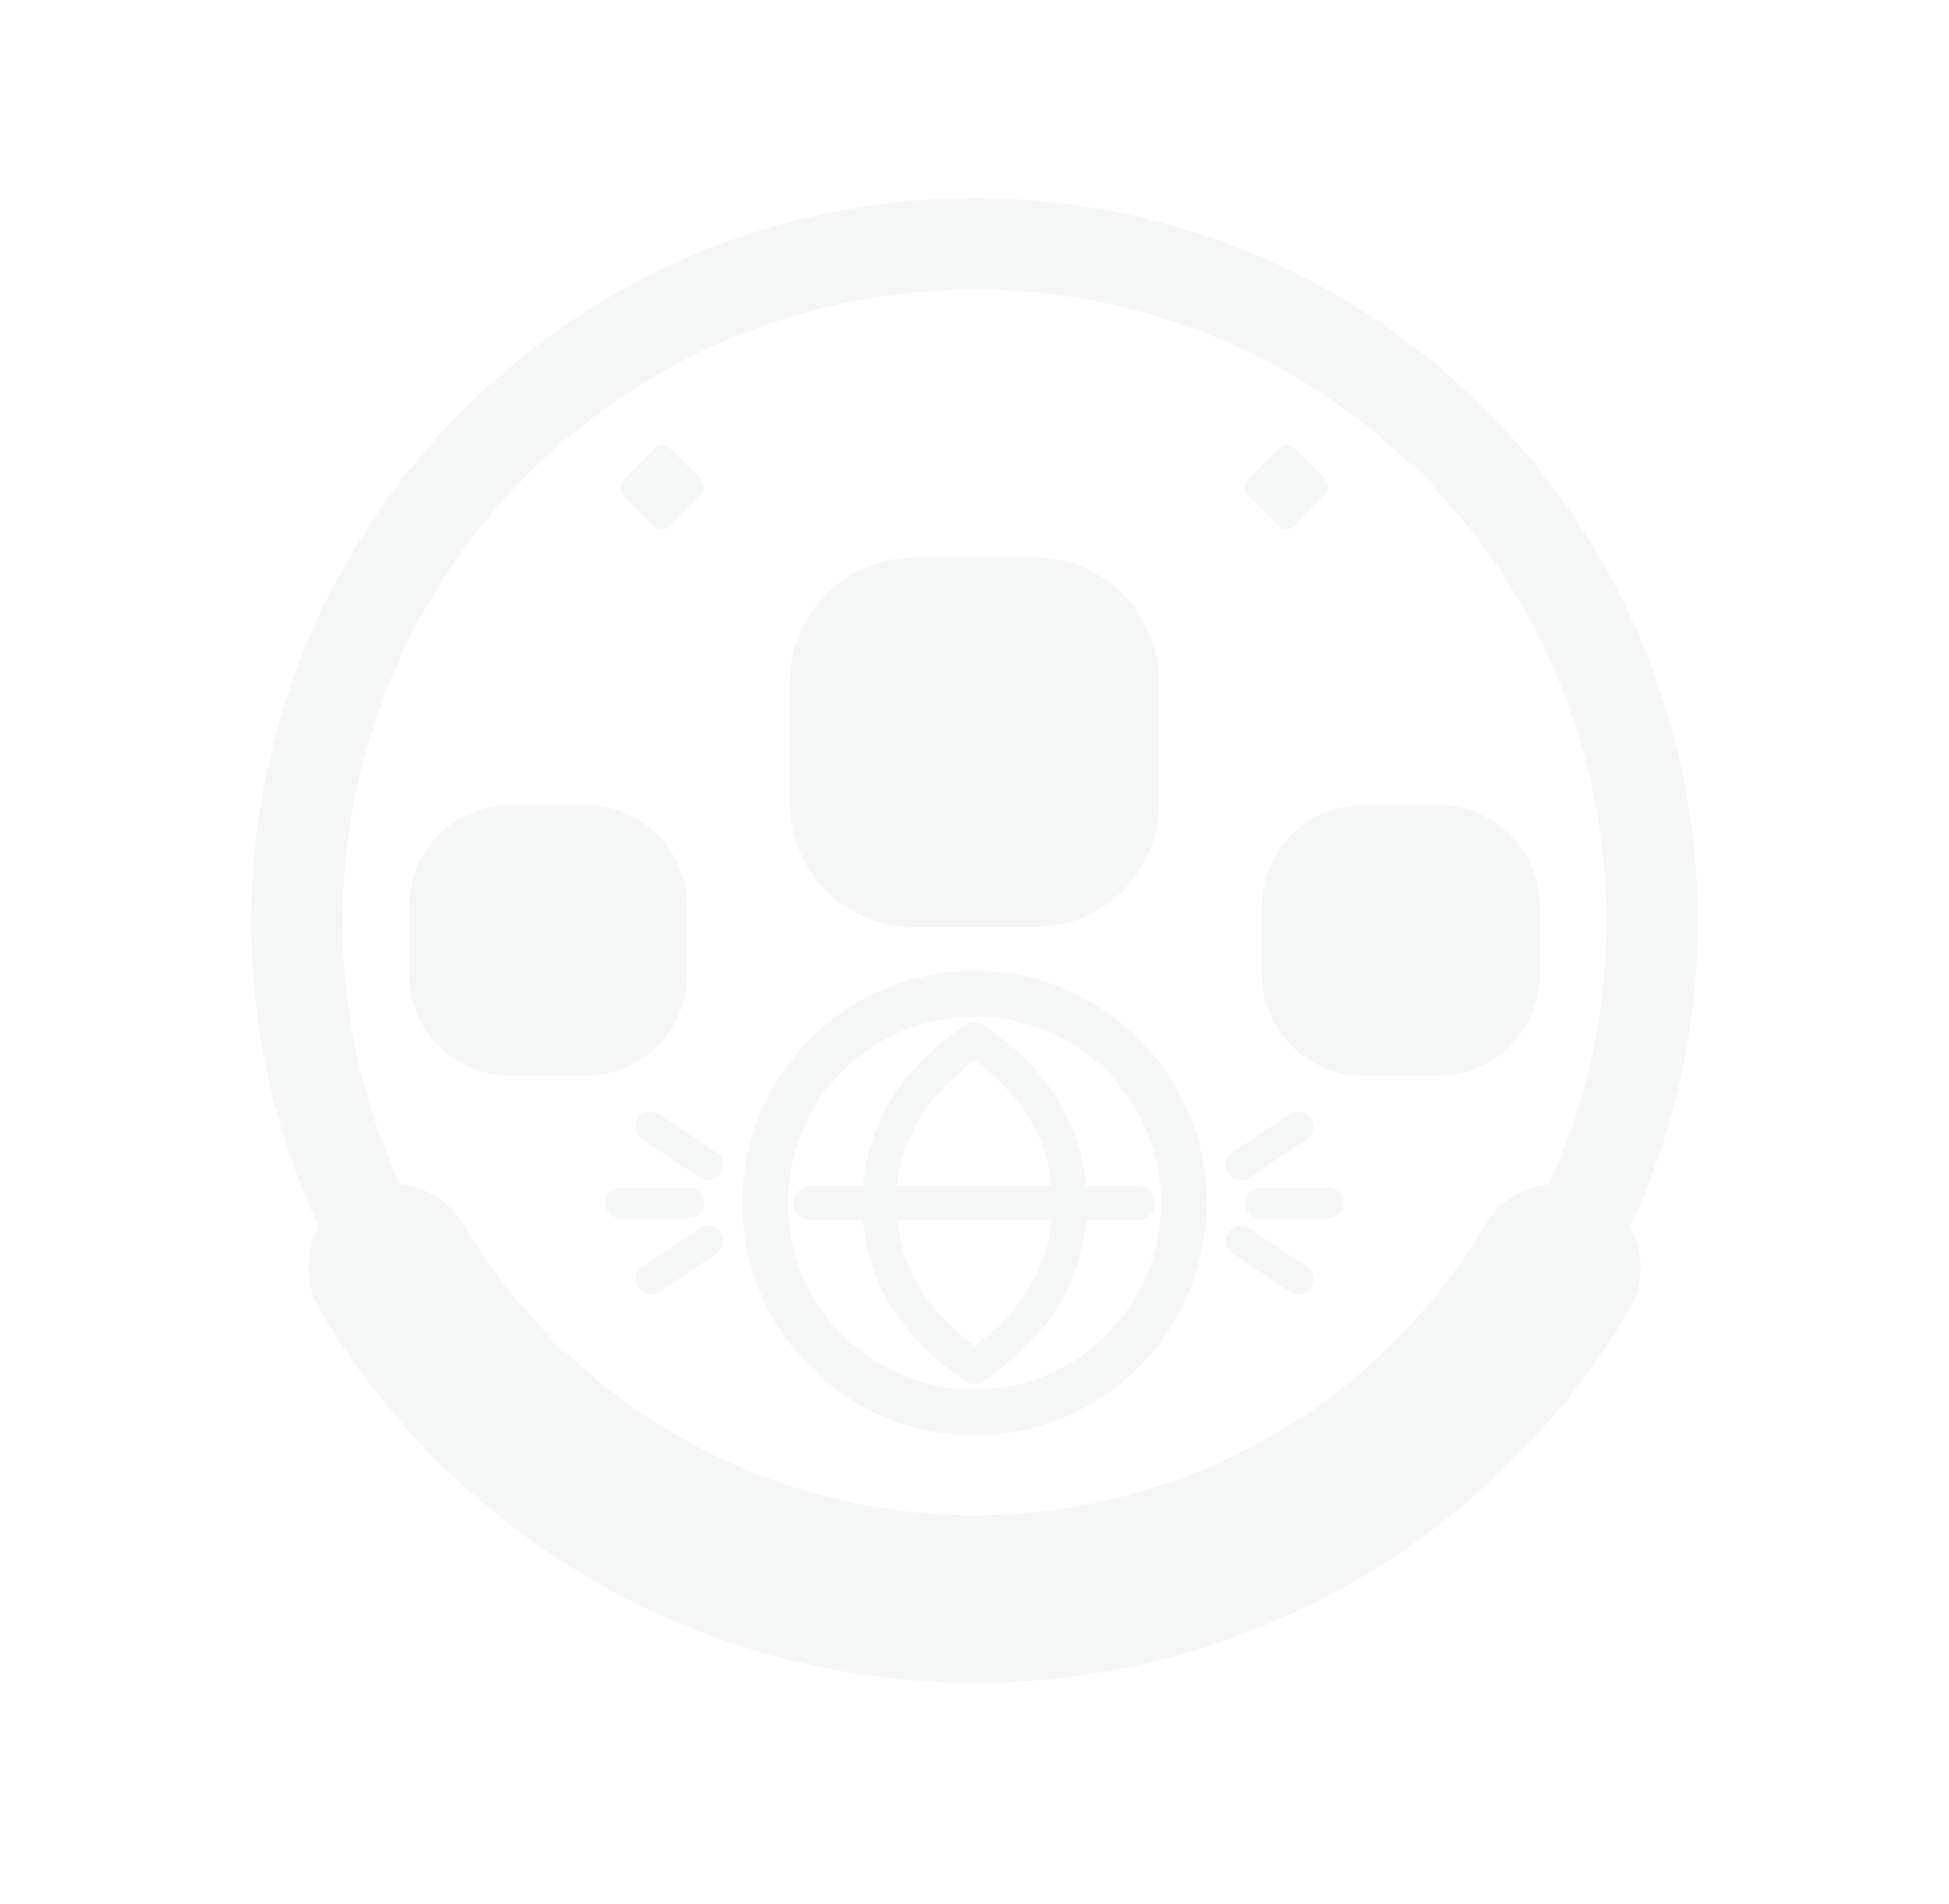
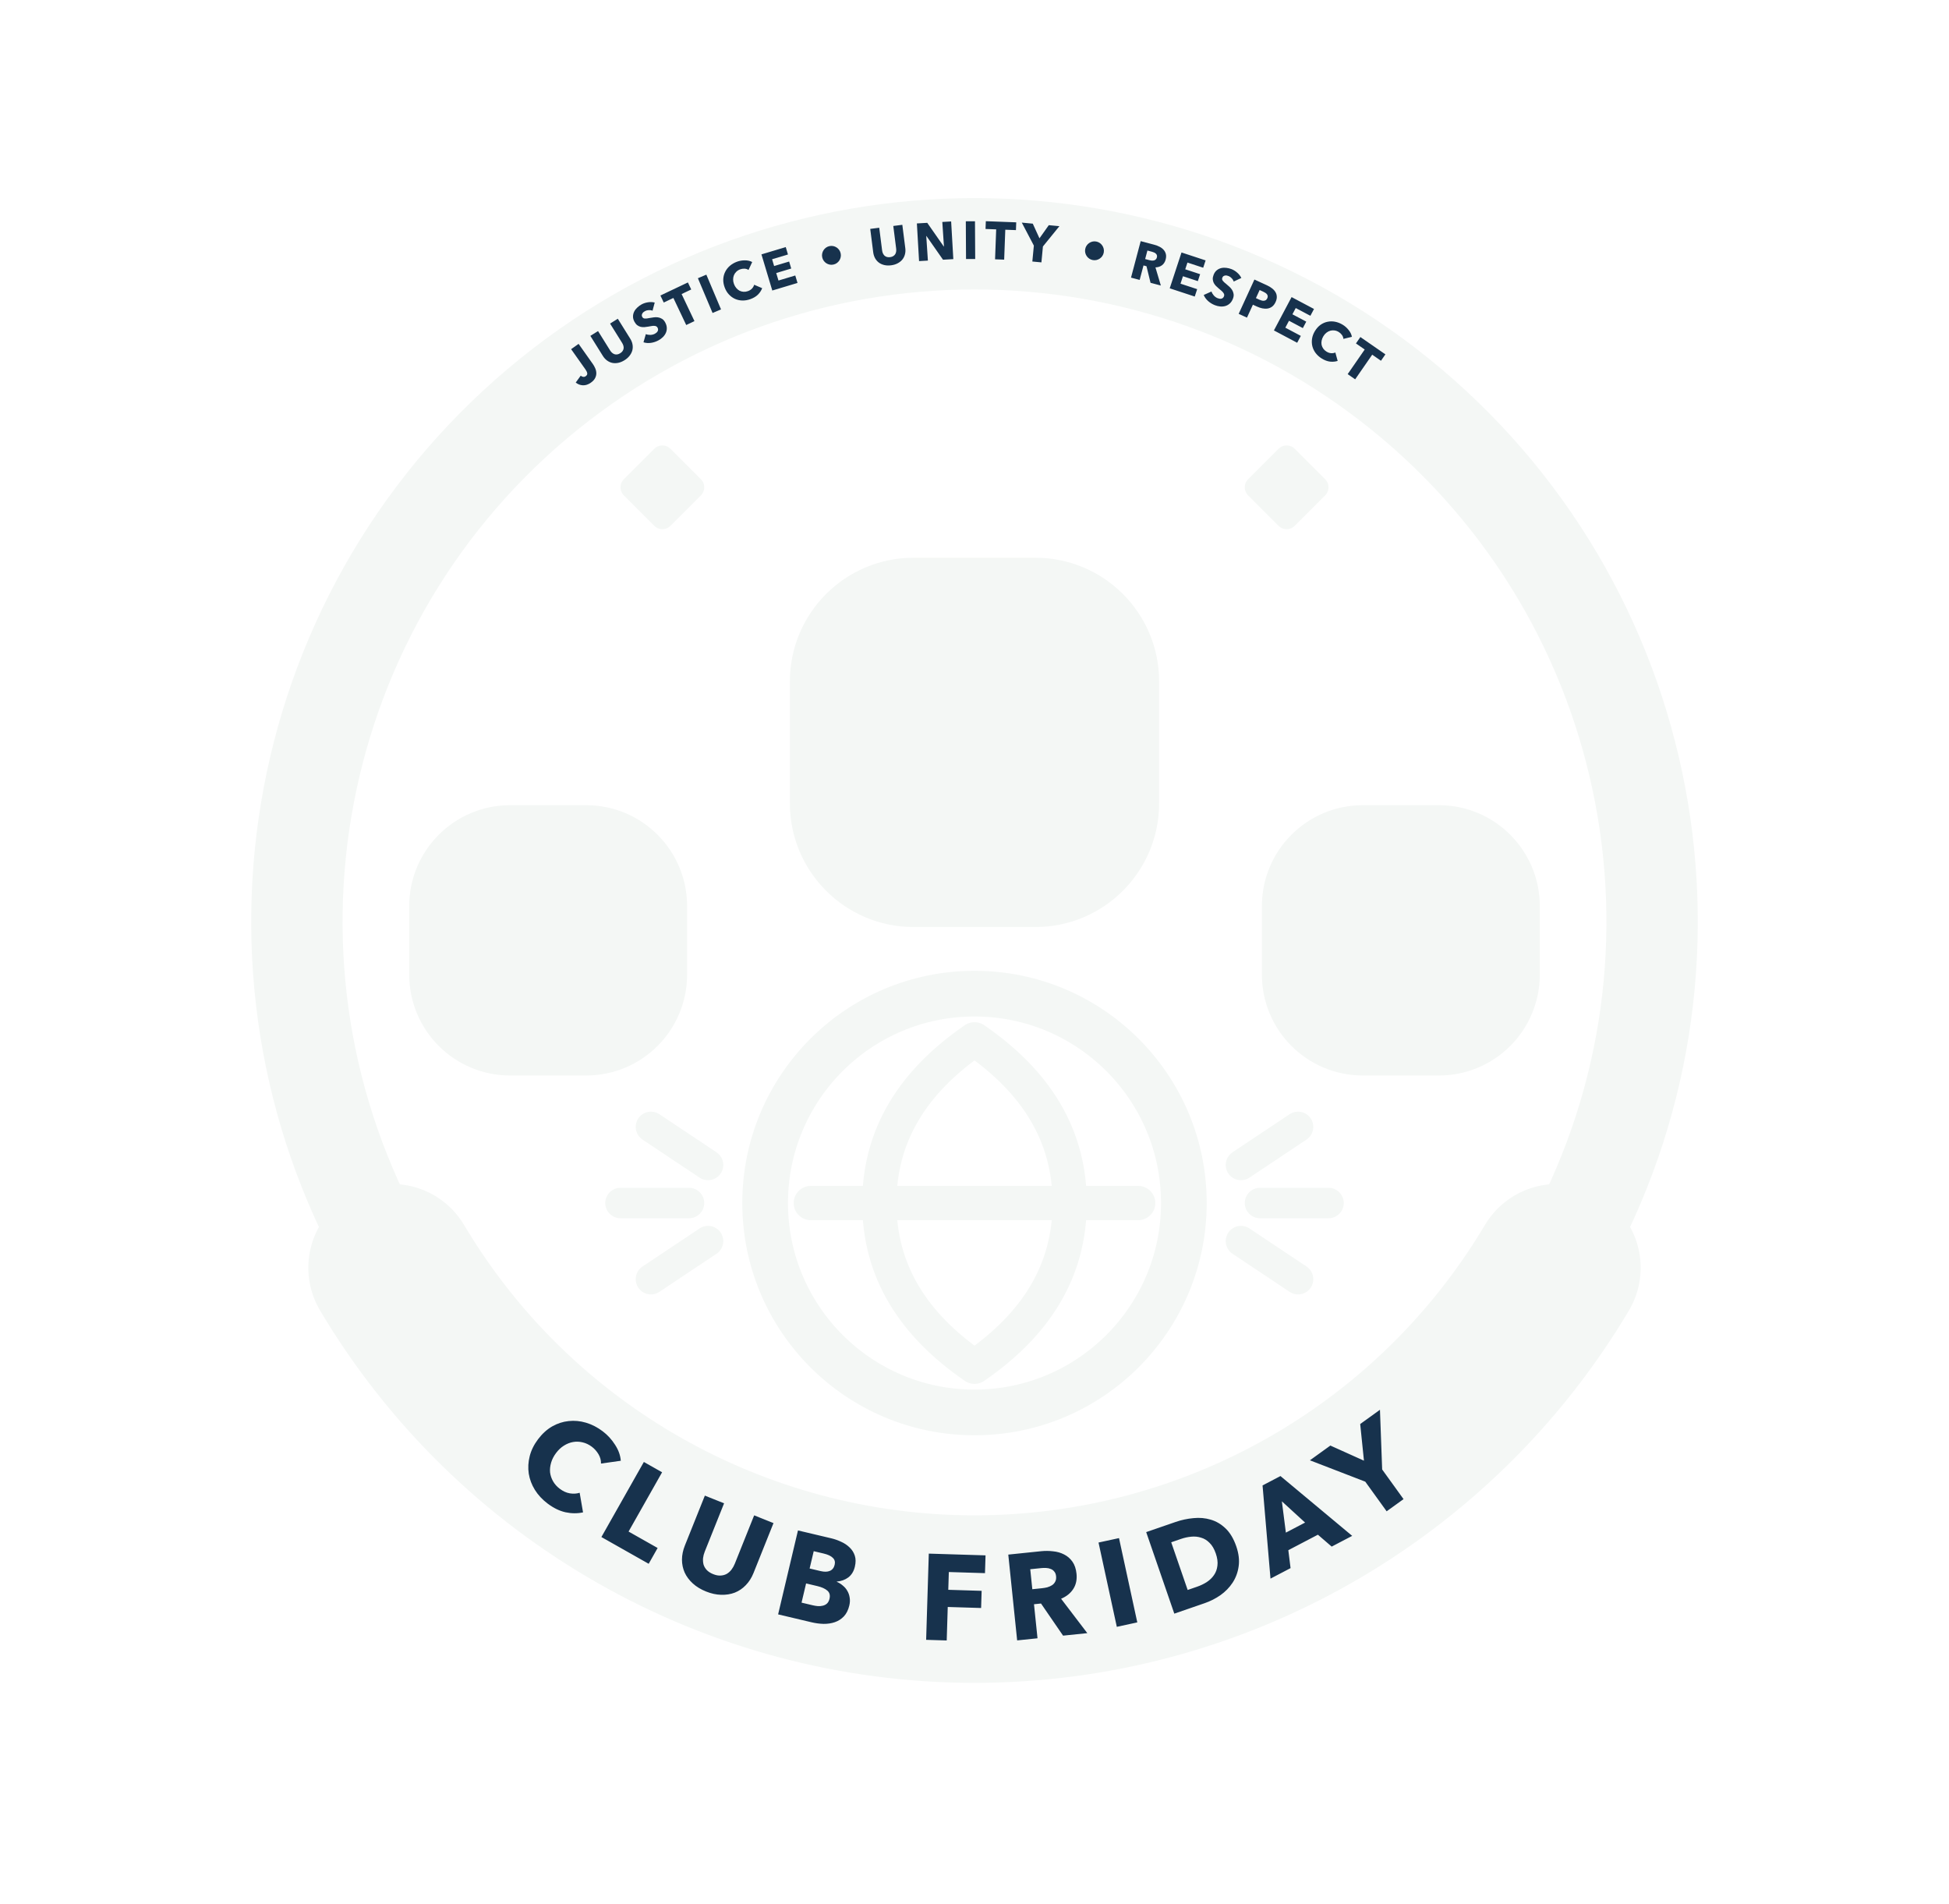
<svg xmlns="http://www.w3.org/2000/svg" viewBox="0 0 512 500" role="img" aria-labelledby="title desc" version="1.1" id="svg15">
  <g stroke="#F4F7F5" stroke-width="13" stroke-linecap="round" stroke-linejoin="round" id="g8">
    <path fill="none" stroke="#F4F7F5" d="M103 333a178 178 0 1 1 306 0" id="path1" />
    <g id="younger-member" aria-label="younger-member">
      <rect x="114" y="218" width="60" height="58" rx="20" fill="#F4F7F5" stroke="#F4F7F5" id="rect1" />
      <circle cx="144" cy="247" r="7" fill="none" stroke="none" id="circle1" />
    </g>
    <g id="adult-member" aria-label="adult-member">
      <rect x="214" y="153" width="84" height="84" rx="26" fill="#F4F7F5" stroke="#F4F7F5" id="rect2" />
      <circle cx="256" cy="195" r="9" fill="none" stroke="none" id="circle2" />
    </g>
    <g id="older-member" aria-label="older-member">
      <rect x="338" y="218" width="60" height="58" rx="20" fill="#F4F7F5" stroke="#F4F7F5" id="rect3" />
      <circle cx="368" cy="247" r="7" fill="none" stroke="none" id="circle3" />
    </g>
    <circle cx="256" cy="316" r="55" fill="none" stroke="#F4F7F5" stroke-width="12" id="circle4" />
    <path fill="none" stroke="#F4F7F5" stroke-width="9" d="M256 273c-16 11-25 25-25 43s9 32 25 43m0-86c16 11 25 25 25 43s-9 32-25 43m-43-43h86" id="path4" />
    <path fill="none" stroke="#F4F7F5" stroke-width="8" d="M181 316h-18M186 306l-15-10M186 326l-15 10M331 316h18M326 306l15-10M326 326l15 10" id="path5" />
    <path fill="none" stroke="#F4F7F5" d="M103 333a178 178 0 0 0 306 0" id="path6" />
    <path fill="#F4F7F5" stroke="#F4F7F5" stroke-width="6" d="m174 120 8 8-8 8-8-8z" id="path7" />
    <path fill="#F4F7F5" stroke="#F4F7F5" stroke-width="6" d="m338 120 8 8-8 8-8-8z" id="path8" />
  </g>
  <defs id="defs8">
    <path id="motto-arc" d="M103 333a178 178 0 1 1 306 0" />
    <path id="name-arc" d="M103 333a178 178 0 0 0 306 0" />
  </defs>
  <path d="M103 333a178 178 0 1 1 306 0" fill="none" stroke="#F4F7F5" stroke-width="24" stroke-linecap="round" id="path9" />
  <path d="M103 333a178 178 0 0 0 306 0" fill="none" stroke="#F4F7F5" stroke-width="44" stroke-linecap="round" id="path10" />
  <g font-family="Avenir Next, Trebuchet MS, Arial, sans-serif" text-anchor="middle" id="g15">
    <g id="text14" style="font-weight:700;font-size:14px;letter-spacing:1.5;stroke-width:0;paint-order:stroke fill" aria-label="JUSTICE•UNITY•RESPECT">
-       <path style="fill:none" d="m 155.767,95.652 q 0.34,0.48 0.597,1.087 0.269,0.598 0.287,1.254 0.022,0.636 -0.302,1.294 -0.312,0.65 -1.135,1.232 -1.029,0.728 -2.086,0.687 -1.066,-0.052 -1.885,-0.724 l 1.313,-1.804 q 0.306,0.263 0.65,0.312 0.355,0.041 0.663,-0.178 0.48,-0.34 0.394,-0.776 -0.074,-0.445 -0.455,-0.982 l -3.777,-5.337 1.966,-1.391 3.769,5.325 z m 9.796,-6.688 q 0.474,0.76 0.605,1.553 0.136,0.773 -0.058,1.521 -0.201,0.736 -0.723,1.408 -0.51,0.664 -1.329,1.175 -0.832,0.519 -1.652,0.684 -0.821,0.165 -1.558,0.015 -0.745,-0.163 -1.379,-0.625 -0.642,-0.474 -1.116,-1.234 l -3.267,-5.239 2.02,-1.259 3.163,5.073 q 0.215,0.345 0.491,0.602 0.288,0.25 0.621,0.388 0.338,0.119 0.724,0.076 0.398,-0.05 0.825,-0.317 0.428,-0.267 0.636,-0.594 0.22,-0.335 0.262,-0.691 0.035,-0.368 -0.075,-0.729 -0.109,-0.361 -0.324,-0.705 l -3.163,-5.073 2.031,-1.267 3.267,5.239 z m 5.857,-7.349 q -0.458,-0.198 -1.008,-0.154 -0.544,0.025 -0.95,0.245 -0.209,0.114 -0.411,0.271 -0.189,0.15 -0.301,0.355 -0.119,0.192 -0.148,0.431 -0.024,0.22 0.116,0.478 0.12,0.221 0.287,0.322 0.179,0.094 0.411,0.111 0.245,0.011 0.544,-0.025 0.293,-0.047 0.654,-0.116 0.523,-0.093 1.103,-0.169 0.573,-0.088 1.127,-0.007 0.554,0.082 1.053,0.384 0.492,0.29 0.846,0.942 0.407,0.751 0.425,1.458 0.023,0.688 -0.251,1.299 -0.274,0.611 -0.783,1.11 -0.509,0.5 -1.149,0.847 -0.935,0.508 -1.982,0.662 -1.054,0.142 -1.96,-0.147 l 0.616,-2.151 q 0.534,0.22 1.197,0.21 0.669,-0.029 1.186,-0.309 0.234,-0.127 0.429,-0.296 0.195,-0.169 0.295,-0.367 0.112,-0.204 0.11,-0.442 -0.002,-0.238 -0.142,-0.496 -0.134,-0.246 -0.35,-0.352 -0.217,-0.105 -0.524,-0.114 -0.302,-0.027 -0.706,0.049 -0.399,0.057 -0.903,0.156 -0.492,0.092 -0.998,0.128 -0.494,0.029 -0.967,-0.08 -0.468,-0.128 -0.885,-0.427 -0.412,-0.318 -0.732,-0.909 -0.394,-0.726 -0.379,-1.403 0.015,-0.677 0.314,-1.27 0.299,-0.593 0.822,-1.068 0.516,-0.487 1.131,-0.821 0.738,-0.401 1.648,-0.544 0.922,-0.15 1.788,0.065 z m 7.638,-4.377 3.375,7.107 -2.163,1.027 -3.375,-7.107 -2.529,1.201 -0.877,-1.846 7.221,-3.43 0.877,1.846 z m 8.136,4.973 -3.856,-9.131 2.218,-0.937 3.856,9.131 z M 200.224,75.696 q -0.358,0.936 -1.11,1.689 -0.758,0.74 -1.941,1.174 -1.078,0.395 -2.128,0.377 -1.037,-0.022 -1.944,-0.421 -0.911,-0.412 -1.625,-1.179 -0.714,-0.767 -1.113,-1.858 -0.41,-1.117 -0.361,-2.164 0.062,-1.052 0.514,-1.933 0.447,-0.895 1.242,-1.574 0.795,-0.679 1.86,-1.069 0.986,-0.361 2.062,-0.353 1.085,-0.01 1.922,0.444 l -0.966,2.084 q -0.474,-0.318 -1.064,-0.341 -0.59,-0.022 -1.129,0.175 -0.592,0.217 -1.009,0.623 -0.409,0.389 -0.624,0.9 -0.215,0.511 -0.22,1.109 -0.009,0.585 0.217,1.203 0.231,0.631 0.621,1.084 0.39,0.454 0.871,0.709 0.49,0.238 1.053,0.27 0.563,0.032 1.142,-0.18 0.67,-0.246 1.074,-0.692 0.403,-0.446 0.551,-0.977 l 2.104,0.899 z m 2.656,0.613 -2.85,-9.493 6.383,-1.916 0.584,1.944 -4.17,1.252 0.535,1.783 3.942,-1.183 0.551,1.837 -3.942,1.183 0.592,1.971 4.412,-1.324 0.588,1.958 z" id="path15" />
-       <path style="fill:none" d="m 220.84,66.548 q 0.109,0.506 0.011,0.986 -0.098,0.479 -0.355,0.878 -0.258,0.399 -0.655,0.685 -0.397,0.286 -0.903,0.395 -0.506,0.109 -0.986,0.011 -0.479,-0.098 -0.878,-0.355 -0.399,-0.258 -0.685,-0.655 -0.286,-0.397 -0.395,-0.903 -0.109,-0.506 -0.011,-0.986 0.098,-0.479 0.355,-0.878 0.258,-0.399 0.655,-0.685 0.397,-0.286 0.903,-0.395 0.506,-0.109 0.986,-0.011 0.479,0.098 0.878,0.355 0.399,0.258 0.685,0.655 0.286,0.397 0.395,0.903 z" id="path16" />
-       <path style="fill:none" d="m 237.819,65.176 q 0.113,0.889 -0.099,1.664 -0.2,0.759 -0.688,1.358 -0.49,0.584 -1.245,0.977 -0.741,0.39 -1.699,0.512 -0.972,0.124 -1.787,-0.069 -0.815,-0.193 -1.422,-0.638 -0.609,-0.459 -0.992,-1.144 -0.385,-0.699 -0.498,-1.588 l -0.778,-6.125 2.361,-0.3 0.754,5.93 q 0.051,0.403 0.194,0.752 0.157,0.347 0.402,0.612 0.258,0.25 0.626,0.372 0.382,0.121 0.882,0.057 0.5,-0.064 0.826,-0.274 0.34,-0.213 0.527,-0.519 0.185,-0.32 0.236,-0.693 0.051,-0.373 1.6e-4,-0.776 l -0.754,-5.93 2.375,-0.302 0.778,6.125 z m 9.907,3.044 -4.358,-6.24 -0.042,0.002 0.431,6.468 -2.32,0.134 -0.573,-9.895 2.725,-0.158 4.343,6.227 0.042,-0.002 -0.43,-6.454 2.32,-0.134 0.573,9.895 z m 6.05,-0.178 -0.058,-9.912 2.408,-0.014 0.058,9.912 z m 10.313,-7.703 -0.295,7.862 -2.392,-0.09 0.295,-7.862 -2.798,-0.105 0.076,-2.043 7.988,0.299 -0.076,2.043 z m 9.886,4.398 -0.397,4.181 -2.383,-0.226 0.397,-4.181 -3.168,-6.038 2.885,0.274 1.758,3.851 2.451,-3.452 2.787,0.264 z" id="path17" />
-       <path style="fill:none" d="m 289.958,66.311 q -0.091,0.51 -0.363,0.916 -0.272,0.406 -0.662,0.678 -0.39,0.272 -0.865,0.386 -0.476,0.114 -0.985,0.023 -0.51,-0.091 -0.916,-0.363 -0.406,-0.272 -0.678,-0.662 -0.272,-0.39 -0.386,-0.865 -0.114,-0.476 -0.023,-0.985 0.091,-0.51 0.363,-0.916 0.272,-0.406 0.662,-0.678 0.39,-0.272 0.865,-0.386 0.476,-0.114 0.985,-0.023 0.51,0.091 0.916,0.363 0.406,0.272 0.678,0.662 0.272,0.39 0.386,0.865 0.114,0.476 0.023,0.985 z" id="path18" />
-       <path style="fill:none" d="m 302.245,74.283 -1.062,-4.352 -0.785,-0.208 -1.009,3.802 -2.273,-0.603 2.542,-9.581 3.654,0.969 q 0.69,0.183 1.3,0.504 0.627,0.311 1.052,0.786 0.438,0.478 0.602,1.116 0.164,0.637 -0.055,1.463 -0.258,0.974 -0.962,1.497 -0.704,0.523 -1.713,0.56 l 1.416,4.764 z m 1.668,-6.669 q 0.09,-0.338 -0.005,-0.581 -0.078,-0.252 -0.279,-0.422 -0.184,-0.179 -0.458,-0.295 -0.26,-0.112 -0.517,-0.181 l -1.231,-0.327 -0.592,2.233 1.096,0.291 q 0.284,0.075 0.593,0.114 0.312,0.025 0.588,-0.032 0.276,-0.057 0.486,-0.248 0.223,-0.187 0.32,-0.552 z m 3.372,8.118 3.096,-9.416 6.331,2.082 -0.634,1.928 -4.136,-1.36 -0.582,1.769 3.91,1.286 -0.599,1.822 -3.91,-1.286 -0.643,1.955 4.376,1.439 -0.638,1.942 z m 16.807,-1.778 q -0.144,-0.477 -0.531,-0.87 -0.369,-0.4 -0.8,-0.569 -0.222,-0.087 -0.472,-0.14 -0.237,-0.048 -0.465,-0.002 -0.223,0.033 -0.425,0.164 -0.184,0.124 -0.291,0.397 -0.092,0.235 -0.062,0.427 0.043,0.197 0.18,0.386 0.15,0.194 0.369,0.4 0.225,0.193 0.51,0.425 0.408,0.34 0.84,0.735 0.437,0.382 0.732,0.858 0.295,0.476 0.385,1.053 0.095,0.563 -0.175,1.254 -0.311,0.795 -0.841,1.264 -0.511,0.461 -1.155,0.645 -0.643,0.184 -1.354,0.116 -0.71,-0.068 -1.388,-0.333 -0.991,-0.388 -1.784,-1.089 -0.788,-0.714 -1.15,-1.593 l 2.042,-0.914 q 0.176,0.55 0.611,1.051 0.453,0.493 1.001,0.708 0.248,0.097 0.503,0.137 0.255,0.04 0.47,-0.011 0.228,-0.046 0.409,-0.201 0.181,-0.155 0.288,-0.428 0.102,-0.261 0.043,-0.494 -0.059,-0.234 -0.25,-0.474 -0.173,-0.248 -0.492,-0.509 -0.301,-0.268 -0.701,-0.59 -0.387,-0.317 -0.741,-0.681 -0.341,-0.359 -0.562,-0.791 -0.203,-0.44 -0.244,-0.952 -0.022,-0.52 0.223,-1.146 0.301,-0.769 0.828,-1.194 0.527,-0.425 1.173,-0.578 0.646,-0.153 1.346,-0.059 0.705,0.081 1.357,0.336 0.782,0.306 1.478,0.91 0.709,0.608 1.102,1.409 z m 11.002,5.381 q -0.362,0.789 -0.906,1.202 -0.538,0.4 -1.186,0.503 -0.648,0.103 -1.367,-0.042 -0.719,-0.145 -1.419,-0.466 l -1.082,-0.496 -1.558,3.398 -2.176,-0.998 4.133,-9.009 3.309,1.518 q 0.738,0.339 1.304,0.783 0.585,0.438 0.904,0.984 0.338,0.54 0.36,1.197 0.041,0.65 -0.315,1.426 z m -2.182,-0.985 q 0.146,-0.318 0.112,-0.58 -0.034,-0.262 -0.198,-0.476 -0.164,-0.214 -0.426,-0.38 -0.25,-0.161 -0.542,-0.295 l -0.954,-0.438 -0.975,2.125 0.916,0.42 q 0.305,0.14 0.609,0.218 0.303,0.078 0.578,0.049 0.287,-0.022 0.508,-0.167 0.226,-0.158 0.372,-0.476 z m 1.744,8.444 4.643,-8.757 5.888,3.122 -0.951,1.793 -3.847,-2.04 -0.872,1.645 3.636,1.928 -0.898,1.695 -3.636,-1.928 -0.964,1.818 4.069,2.158 -0.957,1.806 z m 16.749,8.008 q -0.955,0.303 -2.013,0.184 -1.051,-0.132 -2.127,-0.787 -0.981,-0.597 -1.621,-1.43 -0.628,-0.825 -0.882,-1.783 -0.246,-0.969 -0.09,-2.005 0.156,-1.036 0.76,-2.029 0.619,-1.016 1.468,-1.63 0.861,-0.607 1.832,-0.802 0.979,-0.207 2.005,-0.009 1.026,0.199 1.995,0.789 0.897,0.546 1.561,1.393 0.684,0.842 0.85,1.78 l -2.232,0.542 q -0.047,-0.569 -0.397,-1.045 -0.35,-0.475 -0.84,-0.774 -0.538,-0.328 -1.116,-0.401 -0.559,-0.078 -1.093,0.072 -0.534,0.15 -1.005,0.519 -0.463,0.357 -0.806,0.919 -0.349,0.574 -0.461,1.161 -0.112,0.588 -0.012,1.124 0.119,0.531 0.445,0.992 0.326,0.461 0.852,0.781 0.61,0.371 1.21,0.409 0.6,0.038 1.108,-0.178 l 0.607,2.206 z m 9.073,-1.636 -4.477,6.47 -1.969,-1.362 4.477,-6.47 -2.302,-1.593 1.163,-1.681 6.573,4.549 -1.163,1.681 z" id="path19" />
+       <path style="fill:#17324d" d="m 155.767,95.652 q 0.34,0.48 0.597,1.087 0.269,0.598 0.287,1.254 0.022,0.636 -0.302,1.294 -0.312,0.65 -1.135,1.232 -1.029,0.728 -2.086,0.687 -1.066,-0.052 -1.885,-0.724 l 1.313,-1.804 q 0.306,0.263 0.65,0.312 0.355,0.041 0.663,-0.178 0.48,-0.34 0.394,-0.776 -0.074,-0.445 -0.455,-0.982 l -3.777,-5.337 1.966,-1.391 3.769,5.325 z m 9.796,-6.688 q 0.474,0.76 0.605,1.553 0.136,0.773 -0.058,1.521 -0.201,0.736 -0.723,1.408 -0.51,0.664 -1.329,1.175 -0.832,0.519 -1.652,0.684 -0.821,0.165 -1.558,0.015 -0.745,-0.163 -1.379,-0.625 -0.642,-0.474 -1.116,-1.234 l -3.267,-5.239 2.02,-1.259 3.163,5.073 q 0.215,0.345 0.491,0.602 0.288,0.25 0.621,0.388 0.338,0.119 0.724,0.076 0.398,-0.05 0.825,-0.317 0.428,-0.267 0.636,-0.594 0.22,-0.335 0.262,-0.691 0.035,-0.368 -0.075,-0.729 -0.109,-0.361 -0.324,-0.705 l -3.163,-5.073 2.031,-1.267 3.267,5.239 z m 5.857,-7.349 q -0.458,-0.198 -1.008,-0.154 -0.544,0.025 -0.95,0.245 -0.209,0.114 -0.411,0.271 -0.189,0.15 -0.301,0.355 -0.119,0.192 -0.148,0.431 -0.024,0.22 0.116,0.478 0.12,0.221 0.287,0.322 0.179,0.094 0.411,0.111 0.245,0.011 0.544,-0.025 0.293,-0.047 0.654,-0.116 0.523,-0.093 1.103,-0.169 0.573,-0.088 1.127,-0.007 0.554,0.082 1.053,0.384 0.492,0.29 0.846,0.942 0.407,0.751 0.425,1.458 0.023,0.688 -0.251,1.299 -0.274,0.611 -0.783,1.11 -0.509,0.5 -1.149,0.847 -0.935,0.508 -1.982,0.662 -1.054,0.142 -1.96,-0.147 l 0.616,-2.151 q 0.534,0.22 1.197,0.21 0.669,-0.029 1.186,-0.309 0.234,-0.127 0.429,-0.296 0.195,-0.169 0.295,-0.367 0.112,-0.204 0.11,-0.442 -0.002,-0.238 -0.142,-0.496 -0.134,-0.246 -0.35,-0.352 -0.217,-0.105 -0.524,-0.114 -0.302,-0.027 -0.706,0.049 -0.399,0.057 -0.903,0.156 -0.492,0.092 -0.998,0.128 -0.494,0.029 -0.967,-0.08 -0.468,-0.128 -0.885,-0.427 -0.412,-0.318 -0.732,-0.909 -0.394,-0.726 -0.379,-1.403 0.015,-0.677 0.314,-1.27 0.299,-0.593 0.822,-1.068 0.516,-0.487 1.131,-0.821 0.738,-0.401 1.648,-0.544 0.922,-0.15 1.788,0.065 z m 7.638,-4.377 3.375,7.107 -2.163,1.027 -3.375,-7.107 -2.529,1.201 -0.877,-1.846 7.221,-3.43 0.877,1.846 z m 8.136,4.973 -3.856,-9.131 2.218,-0.937 3.856,9.131 z M 200.224,75.696 q -0.358,0.936 -1.11,1.689 -0.758,0.74 -1.941,1.174 -1.078,0.395 -2.128,0.377 -1.037,-0.022 -1.944,-0.421 -0.911,-0.412 -1.625,-1.179 -0.714,-0.767 -1.113,-1.858 -0.41,-1.117 -0.361,-2.164 0.062,-1.052 0.514,-1.933 0.447,-0.895 1.242,-1.574 0.795,-0.679 1.86,-1.069 0.986,-0.361 2.062,-0.353 1.085,-0.01 1.922,0.444 l -0.966,2.084 q -0.474,-0.318 -1.064,-0.341 -0.59,-0.022 -1.129,0.175 -0.592,0.217 -1.009,0.623 -0.409,0.389 -0.624,0.9 -0.215,0.511 -0.22,1.109 -0.009,0.585 0.217,1.203 0.231,0.631 0.621,1.084 0.39,0.454 0.871,0.709 0.49,0.238 1.053,0.27 0.563,0.032 1.142,-0.18 0.67,-0.246 1.074,-0.692 0.403,-0.446 0.551,-0.977 l 2.104,0.899 z m 2.656,0.613 -2.85,-9.493 6.383,-1.916 0.584,1.944 -4.17,1.252 0.535,1.783 3.942,-1.183 0.551,1.837 -3.942,1.183 0.592,1.971 4.412,-1.324 0.588,1.958 z" id="path15" />
+       <path style="fill:#17324d" d="m 220.84,66.548 q 0.109,0.506 0.011,0.986 -0.098,0.479 -0.355,0.878 -0.258,0.399 -0.655,0.685 -0.397,0.286 -0.903,0.395 -0.506,0.109 -0.986,0.011 -0.479,-0.098 -0.878,-0.355 -0.399,-0.258 -0.685,-0.655 -0.286,-0.397 -0.395,-0.903 -0.109,-0.506 -0.011,-0.986 0.098,-0.479 0.355,-0.878 0.258,-0.399 0.655,-0.685 0.397,-0.286 0.903,-0.395 0.506,-0.109 0.986,-0.011 0.479,0.098 0.878,0.355 0.399,0.258 0.685,0.655 0.286,0.397 0.395,0.903 z" id="path16" />
+       <path style="fill:#17324d" d="m 237.819,65.176 q 0.113,0.889 -0.099,1.664 -0.2,0.759 -0.688,1.358 -0.49,0.584 -1.245,0.977 -0.741,0.39 -1.699,0.512 -0.972,0.124 -1.787,-0.069 -0.815,-0.193 -1.422,-0.638 -0.609,-0.459 -0.992,-1.144 -0.385,-0.699 -0.498,-1.588 l -0.778,-6.125 2.361,-0.3 0.754,5.93 q 0.051,0.403 0.194,0.752 0.157,0.347 0.402,0.612 0.258,0.25 0.626,0.372 0.382,0.121 0.882,0.057 0.5,-0.064 0.826,-0.274 0.34,-0.213 0.527,-0.519 0.185,-0.32 0.236,-0.693 0.051,-0.373 1.6e-4,-0.776 l -0.754,-5.93 2.375,-0.302 0.778,6.125 z m 9.907,3.044 -4.358,-6.24 -0.042,0.002 0.431,6.468 -2.32,0.134 -0.573,-9.895 2.725,-0.158 4.343,6.227 0.042,-0.002 -0.43,-6.454 2.32,-0.134 0.573,9.895 z m 6.05,-0.178 -0.058,-9.912 2.408,-0.014 0.058,9.912 z m 10.313,-7.703 -0.295,7.862 -2.392,-0.09 0.295,-7.862 -2.798,-0.105 0.076,-2.043 7.988,0.299 -0.076,2.043 z m 9.886,4.398 -0.397,4.181 -2.383,-0.226 0.397,-4.181 -3.168,-6.038 2.885,0.274 1.758,3.851 2.451,-3.452 2.787,0.264 z" id="path17" />
+       <path style="fill:#17324d" d="m 289.958,66.311 q -0.091,0.51 -0.363,0.916 -0.272,0.406 -0.662,0.678 -0.39,0.272 -0.865,0.386 -0.476,0.114 -0.985,0.023 -0.51,-0.091 -0.916,-0.363 -0.406,-0.272 -0.678,-0.662 -0.272,-0.39 -0.386,-0.865 -0.114,-0.476 -0.023,-0.985 0.091,-0.51 0.363,-0.916 0.272,-0.406 0.662,-0.678 0.39,-0.272 0.865,-0.386 0.476,-0.114 0.985,-0.023 0.51,0.091 0.916,0.363 0.406,0.272 0.678,0.662 0.272,0.39 0.386,0.865 0.114,0.476 0.023,0.985 z" id="path18" />
+       <path style="fill:#17324d" d="m 302.245,74.283 -1.062,-4.352 -0.785,-0.208 -1.009,3.802 -2.273,-0.603 2.542,-9.581 3.654,0.969 q 0.69,0.183 1.3,0.504 0.627,0.311 1.052,0.786 0.438,0.478 0.602,1.116 0.164,0.637 -0.055,1.463 -0.258,0.974 -0.962,1.497 -0.704,0.523 -1.713,0.56 l 1.416,4.764 z m 1.668,-6.669 q 0.09,-0.338 -0.005,-0.581 -0.078,-0.252 -0.279,-0.422 -0.184,-0.179 -0.458,-0.295 -0.26,-0.112 -0.517,-0.181 l -1.231,-0.327 -0.592,2.233 1.096,0.291 q 0.284,0.075 0.593,0.114 0.312,0.025 0.588,-0.032 0.276,-0.057 0.486,-0.248 0.223,-0.187 0.32,-0.552 z m 3.372,8.118 3.096,-9.416 6.331,2.082 -0.634,1.928 -4.136,-1.36 -0.582,1.769 3.91,1.286 -0.599,1.822 -3.91,-1.286 -0.643,1.955 4.376,1.439 -0.638,1.942 z m 16.807,-1.778 q -0.144,-0.477 -0.531,-0.87 -0.369,-0.4 -0.8,-0.569 -0.222,-0.087 -0.472,-0.14 -0.237,-0.048 -0.465,-0.002 -0.223,0.033 -0.425,0.164 -0.184,0.124 -0.291,0.397 -0.092,0.235 -0.062,0.427 0.043,0.197 0.18,0.386 0.15,0.194 0.369,0.4 0.225,0.193 0.51,0.425 0.408,0.34 0.84,0.735 0.437,0.382 0.732,0.858 0.295,0.476 0.385,1.053 0.095,0.563 -0.175,1.254 -0.311,0.795 -0.841,1.264 -0.511,0.461 -1.155,0.645 -0.643,0.184 -1.354,0.116 -0.71,-0.068 -1.388,-0.333 -0.991,-0.388 -1.784,-1.089 -0.788,-0.714 -1.15,-1.593 l 2.042,-0.914 q 0.176,0.55 0.611,1.051 0.453,0.493 1.001,0.708 0.248,0.097 0.503,0.137 0.255,0.04 0.47,-0.011 0.228,-0.046 0.409,-0.201 0.181,-0.155 0.288,-0.428 0.102,-0.261 0.043,-0.494 -0.059,-0.234 -0.25,-0.474 -0.173,-0.248 -0.492,-0.509 -0.301,-0.268 -0.701,-0.59 -0.387,-0.317 -0.741,-0.681 -0.341,-0.359 -0.562,-0.791 -0.203,-0.44 -0.244,-0.952 -0.022,-0.52 0.223,-1.146 0.301,-0.769 0.828,-1.194 0.527,-0.425 1.173,-0.578 0.646,-0.153 1.346,-0.059 0.705,0.081 1.357,0.336 0.782,0.306 1.478,0.91 0.709,0.608 1.102,1.409 z m 11.002,5.381 q -0.362,0.789 -0.906,1.202 -0.538,0.4 -1.186,0.503 -0.648,0.103 -1.367,-0.042 -0.719,-0.145 -1.419,-0.466 l -1.082,-0.496 -1.558,3.398 -2.176,-0.998 4.133,-9.009 3.309,1.518 q 0.738,0.339 1.304,0.783 0.585,0.438 0.904,0.984 0.338,0.54 0.36,1.197 0.041,0.65 -0.315,1.426 z m -2.182,-0.985 q 0.146,-0.318 0.112,-0.58 -0.034,-0.262 -0.198,-0.476 -0.164,-0.214 -0.426,-0.38 -0.25,-0.161 -0.542,-0.295 l -0.954,-0.438 -0.975,2.125 0.916,0.42 q 0.305,0.14 0.609,0.218 0.303,0.078 0.578,0.049 0.287,-0.022 0.508,-0.167 0.226,-0.158 0.372,-0.476 z m 1.744,8.444 4.643,-8.757 5.888,3.122 -0.951,1.793 -3.847,-2.04 -0.872,1.645 3.636,1.928 -0.898,1.695 -3.636,-1.928 -0.964,1.818 4.069,2.158 -0.957,1.806 z m 16.749,8.008 q -0.955,0.303 -2.013,0.184 -1.051,-0.132 -2.127,-0.787 -0.981,-0.597 -1.621,-1.43 -0.628,-0.825 -0.882,-1.783 -0.246,-0.969 -0.09,-2.005 0.156,-1.036 0.76,-2.029 0.619,-1.016 1.468,-1.63 0.861,-0.607 1.832,-0.802 0.979,-0.207 2.005,-0.009 1.026,0.199 1.995,0.789 0.897,0.546 1.561,1.393 0.684,0.842 0.85,1.78 l -2.232,0.542 q -0.047,-0.569 -0.397,-1.045 -0.35,-0.475 -0.84,-0.774 -0.538,-0.328 -1.116,-0.401 -0.559,-0.078 -1.093,0.072 -0.534,0.15 -1.005,0.519 -0.463,0.357 -0.806,0.919 -0.349,0.574 -0.461,1.161 -0.112,0.588 -0.012,1.124 0.119,0.531 0.445,0.992 0.326,0.461 0.852,0.781 0.61,0.371 1.21,0.409 0.6,0.038 1.108,-0.178 l 0.607,2.206 z m 9.073,-1.636 -4.477,6.47 -1.969,-1.362 4.477,-6.47 -2.302,-1.593 1.163,-1.681 6.573,4.549 -1.163,1.681 z" id="path19" />
    </g>
-     <path d="m 153.164,397.256 q -2.241,0.477 -4.621,-0.032 -2.361,-0.535 -4.662,-2.266 -2.097,-1.577 -3.368,-3.615 -1.245,-2.018 -1.607,-4.252 -0.342,-2.26 0.243,-4.582 0.586,-2.322 2.182,-4.445 1.635,-2.174 3.704,-3.38 2.095,-1.187 4.348,-1.414 2.272,-0.253 4.563,0.429 2.29,0.682 4.362,2.24 1.918,1.443 3.24,3.518 1.367,2.069 1.536,4.239 l -5.198,0.735 q 0.021,-1.306 -0.668,-2.465 -0.69,-1.159 -1.738,-1.948 -1.151,-0.866 -2.45,-1.162 -1.254,-0.303 -2.502,-0.08 -1.248,0.222 -2.401,0.957 -1.134,0.709 -2.038,1.911 -0.923,1.227 -1.309,2.539 -0.386,1.311 -0.279,2.553 0.152,1.235 0.79,2.356 0.638,1.121 1.764,1.967 1.304,0.981 2.661,1.201 1.356,0.22 2.56,-0.156 l 0.888,5.153 z m 4.822,6.476 11.155,-19.72 4.791,2.71 -8.807,15.57 7.632,4.317 -2.348,4.15 z m 39.965,9.442 q -0.761,1.901 -2.045,3.214 -1.242,1.295 -2.883,1.948 -1.628,0.623 -3.571,0.569 -1.913,-0.042 -3.963,-0.863 -2.079,-0.833 -3.493,-2.123 -1.414,-1.29 -2.132,-2.853 -0.707,-1.593 -0.712,-3.387 0.007,-1.824 0.768,-3.726 l 5.246,-13.101 5.05,2.022 -5.079,12.685 q -0.345,0.862 -0.446,1.717 -0.072,0.868 0.124,1.67 0.237,0.784 0.837,1.438 0.63,0.666 1.699,1.094 1.069,0.428 1.955,0.369 0.915,-0.047 1.628,-0.451 0.725,-0.434 1.242,-1.123 0.517,-0.689 0.862,-1.551 l 5.079,-12.685 5.08,2.034 -5.246,13.101 z m 25.168,8.523 q -0.427,1.806 -1.438,2.882 -1.004,1.045 -2.364,1.513 -1.36,0.467 -2.967,0.449 -1.568,-0.042 -3.157,-0.418 l -8.782,-2.077 5.215,-22.048 8.782,2.077 q 1.277,0.302 2.55,0.899 1.28,0.566 2.215,1.478 0.943,0.881 1.37,2.133 0.427,1.252 0.029,2.934 -0.435,1.837 -1.718,2.816 -1.276,0.948 -3.021,1.094 l -0.015,0.062 q 0.897,0.377 1.604,1.004 0.745,0.604 1.182,1.398 0.468,0.801 0.604,1.754 0.167,0.96 -0.09,2.05 z m -3.854,-10.678 q 0.265,-1.121 -0.489,-1.826 -0.716,-0.728 -2.397,-1.126 l -2.616,-0.619 -1.075,4.547 2.865,0.678 q 1.495,0.354 2.444,-0.047 0.988,-0.424 1.268,-1.607 z m -1.354,8.92 q 0.324,-1.37 -0.578,-2.143 -0.902,-0.772 -2.615,-1.178 l -2.958,-0.7 -1.193,5.045 2.99,0.707 q 0.623,0.147 1.299,0.209 0.715,0.037 1.31,-0.118 0.627,-0.148 1.087,-0.565 0.468,-0.448 0.659,-1.258 z m 31.344,-7.017 -0.144,4.67 8.764,0.27 -0.139,4.51 -8.764,-0.27 -0.271,8.796 -5.405,-0.167 0.698,-22.645 14.905,0.46 -0.144,4.67 z m 30.014,16.712 -5.795,-8.441 -1.846,0.191 0.925,8.944 -5.348,0.553 -2.33,-22.536 8.594,-0.888 q 1.623,-0.168 3.187,0.024 1.593,0.157 2.884,0.828 1.324,0.667 2.191,1.897 0.867,1.229 1.068,3.171 0.237,2.292 -0.843,3.98 -1.08,1.688 -3.207,2.584 l 6.886,9.036 z m -1.838,-15.606 q -0.082,-0.796 -0.482,-1.237 -0.371,-0.476 -0.938,-0.675 -0.539,-0.234 -1.217,-0.26 -0.646,-0.03 -1.251,0.033 l -2.897,0.299 0.543,5.252 2.578,-0.267 q 0.668,-0.069 1.359,-0.237 0.687,-0.2 1.23,-0.545 0.543,-0.346 0.838,-0.923 0.326,-0.581 0.237,-1.44 z m 15.955,13.29 -4.804,-22.141 5.379,-1.167 4.804,22.141 z m 31.385,-21.13 q 0.97,2.813 0.621,5.236 -0.329,2.382 -1.595,4.307 -1.245,1.885 -3.174,3.261 -1.939,1.346 -4.147,2.108 l -7.986,2.755 -7.387,-21.418 7.744,-2.671 q 2.269,-0.783 4.665,-1 2.386,-0.247 4.538,0.398 2.142,0.615 3.91,2.307 1.768,1.692 2.812,4.717 z m -5.385,1.857 q -0.626,-1.815 -1.638,-2.786 -0.992,-1.012 -2.23,-1.363 -1.218,-0.392 -2.593,-0.256 -1.345,0.125 -2.676,0.584 l -2.571,0.887 4.32,12.524 2.45,-0.845 q 1.392,-0.48 2.558,-1.221 1.186,-0.781 1.904,-1.841 0.748,-1.07 0.905,-2.479 0.188,-1.419 -0.428,-3.204 z m 30.446,-1.802 -3.622,-3.125 -7.768,4.066 0.588,4.712 -5.273,2.76 -2.085,-24.48 4.706,-2.463 18.841,15.711 z m -13.088,-11.895 1.054,8.225 5.047,-2.641 z m 26.348,-8.363 5.616,7.786 -4.438,3.201 -5.616,-7.786 -14.541,-5.609 5.372,-3.875 8.824,3.973 -0.986,-9.626 5.191,-3.744 z" id="text15" style="font-weight:800;font-size:32px;letter-spacing:4;fill:none;stroke-width:0;paint-order:stroke fill" aria-label="CLUB FRIDAY" />
+     <path d="m 153.164,397.256 q -2.241,0.477 -4.621,-0.032 -2.361,-0.535 -4.662,-2.266 -2.097,-1.577 -3.368,-3.615 -1.245,-2.018 -1.607,-4.252 -0.342,-2.26 0.243,-4.582 0.586,-2.322 2.182,-4.445 1.635,-2.174 3.704,-3.38 2.095,-1.187 4.348,-1.414 2.272,-0.253 4.563,0.429 2.29,0.682 4.362,2.24 1.918,1.443 3.24,3.518 1.367,2.069 1.536,4.239 l -5.198,0.735 q 0.021,-1.306 -0.668,-2.465 -0.69,-1.159 -1.738,-1.948 -1.151,-0.866 -2.45,-1.162 -1.254,-0.303 -2.502,-0.08 -1.248,0.222 -2.401,0.957 -1.134,0.709 -2.038,1.911 -0.923,1.227 -1.309,2.539 -0.386,1.311 -0.279,2.553 0.152,1.235 0.79,2.356 0.638,1.121 1.764,1.967 1.304,0.981 2.661,1.201 1.356,0.22 2.56,-0.156 l 0.888,5.153 z m 4.822,6.476 11.155,-19.72 4.791,2.71 -8.807,15.57 7.632,4.317 -2.348,4.15 z m 39.965,9.442 q -0.761,1.901 -2.045,3.214 -1.242,1.295 -2.883,1.948 -1.628,0.623 -3.571,0.569 -1.913,-0.042 -3.963,-0.863 -2.079,-0.833 -3.493,-2.123 -1.414,-1.29 -2.132,-2.853 -0.707,-1.593 -0.712,-3.387 0.007,-1.824 0.768,-3.726 l 5.246,-13.101 5.05,2.022 -5.079,12.685 q -0.345,0.862 -0.446,1.717 -0.072,0.868 0.124,1.67 0.237,0.784 0.837,1.438 0.63,0.666 1.699,1.094 1.069,0.428 1.955,0.369 0.915,-0.047 1.628,-0.451 0.725,-0.434 1.242,-1.123 0.517,-0.689 0.862,-1.551 l 5.079,-12.685 5.08,2.034 -5.246,13.101 z m 25.168,8.523 q -0.427,1.806 -1.438,2.882 -1.004,1.045 -2.364,1.513 -1.36,0.467 -2.967,0.449 -1.568,-0.042 -3.157,-0.418 l -8.782,-2.077 5.215,-22.048 8.782,2.077 q 1.277,0.302 2.55,0.899 1.28,0.566 2.215,1.478 0.943,0.881 1.37,2.133 0.427,1.252 0.029,2.934 -0.435,1.837 -1.718,2.816 -1.276,0.948 -3.021,1.094 l -0.015,0.062 q 0.897,0.377 1.604,1.004 0.745,0.604 1.182,1.398 0.468,0.801 0.604,1.754 0.167,0.96 -0.09,2.05 z m -3.854,-10.678 q 0.265,-1.121 -0.489,-1.826 -0.716,-0.728 -2.397,-1.126 l -2.616,-0.619 -1.075,4.547 2.865,0.678 q 1.495,0.354 2.444,-0.047 0.988,-0.424 1.268,-1.607 z m -1.354,8.92 q 0.324,-1.37 -0.578,-2.143 -0.902,-0.772 -2.615,-1.178 l -2.958,-0.7 -1.193,5.045 2.99,0.707 q 0.623,0.147 1.299,0.209 0.715,0.037 1.31,-0.118 0.627,-0.148 1.087,-0.565 0.468,-0.448 0.659,-1.258 z m 31.344,-7.017 -0.144,4.67 8.764,0.27 -0.139,4.51 -8.764,-0.27 -0.271,8.796 -5.405,-0.167 0.698,-22.645 14.905,0.46 -0.144,4.67 z m 30.014,16.712 -5.795,-8.441 -1.846,0.191 0.925,8.944 -5.348,0.553 -2.33,-22.536 8.594,-0.888 q 1.623,-0.168 3.187,0.024 1.593,0.157 2.884,0.828 1.324,0.667 2.191,1.897 0.867,1.229 1.068,3.171 0.237,2.292 -0.843,3.98 -1.08,1.688 -3.207,2.584 l 6.886,9.036 z m -1.838,-15.606 q -0.082,-0.796 -0.482,-1.237 -0.371,-0.476 -0.938,-0.675 -0.539,-0.234 -1.217,-0.26 -0.646,-0.03 -1.251,0.033 l -2.897,0.299 0.543,5.252 2.578,-0.267 q 0.668,-0.069 1.359,-0.237 0.687,-0.2 1.23,-0.545 0.543,-0.346 0.838,-0.923 0.326,-0.581 0.237,-1.44 z m 15.955,13.29 -4.804,-22.141 5.379,-1.167 4.804,22.141 z m 31.385,-21.13 q 0.97,2.813 0.621,5.236 -0.329,2.382 -1.595,4.307 -1.245,1.885 -3.174,3.261 -1.939,1.346 -4.147,2.108 l -7.986,2.755 -7.387,-21.418 7.744,-2.671 q 2.269,-0.783 4.665,-1 2.386,-0.247 4.538,0.398 2.142,0.615 3.91,2.307 1.768,1.692 2.812,4.717 z m -5.385,1.857 q -0.626,-1.815 -1.638,-2.786 -0.992,-1.012 -2.23,-1.363 -1.218,-0.392 -2.593,-0.256 -1.345,0.125 -2.676,0.584 l -2.571,0.887 4.32,12.524 2.45,-0.845 q 1.392,-0.48 2.558,-1.221 1.186,-0.781 1.904,-1.841 0.748,-1.07 0.905,-2.479 0.188,-1.419 -0.428,-3.204 z m 30.446,-1.802 -3.622,-3.125 -7.768,4.066 0.588,4.712 -5.273,2.76 -2.085,-24.48 4.706,-2.463 18.841,15.711 z m -13.088,-11.895 1.054,8.225 5.047,-2.641 z m 26.348,-8.363 5.616,7.786 -4.438,3.201 -5.616,-7.786 -14.541,-5.609 5.372,-3.875 8.824,3.973 -0.986,-9.626 5.191,-3.744 z" id="text15" style="font-weight:800;font-size:32px;letter-spacing:4;fill:#17324d;stroke-width:0;paint-order:stroke fill" aria-label="CLUB FRIDAY" />
  </g>
</svg>
